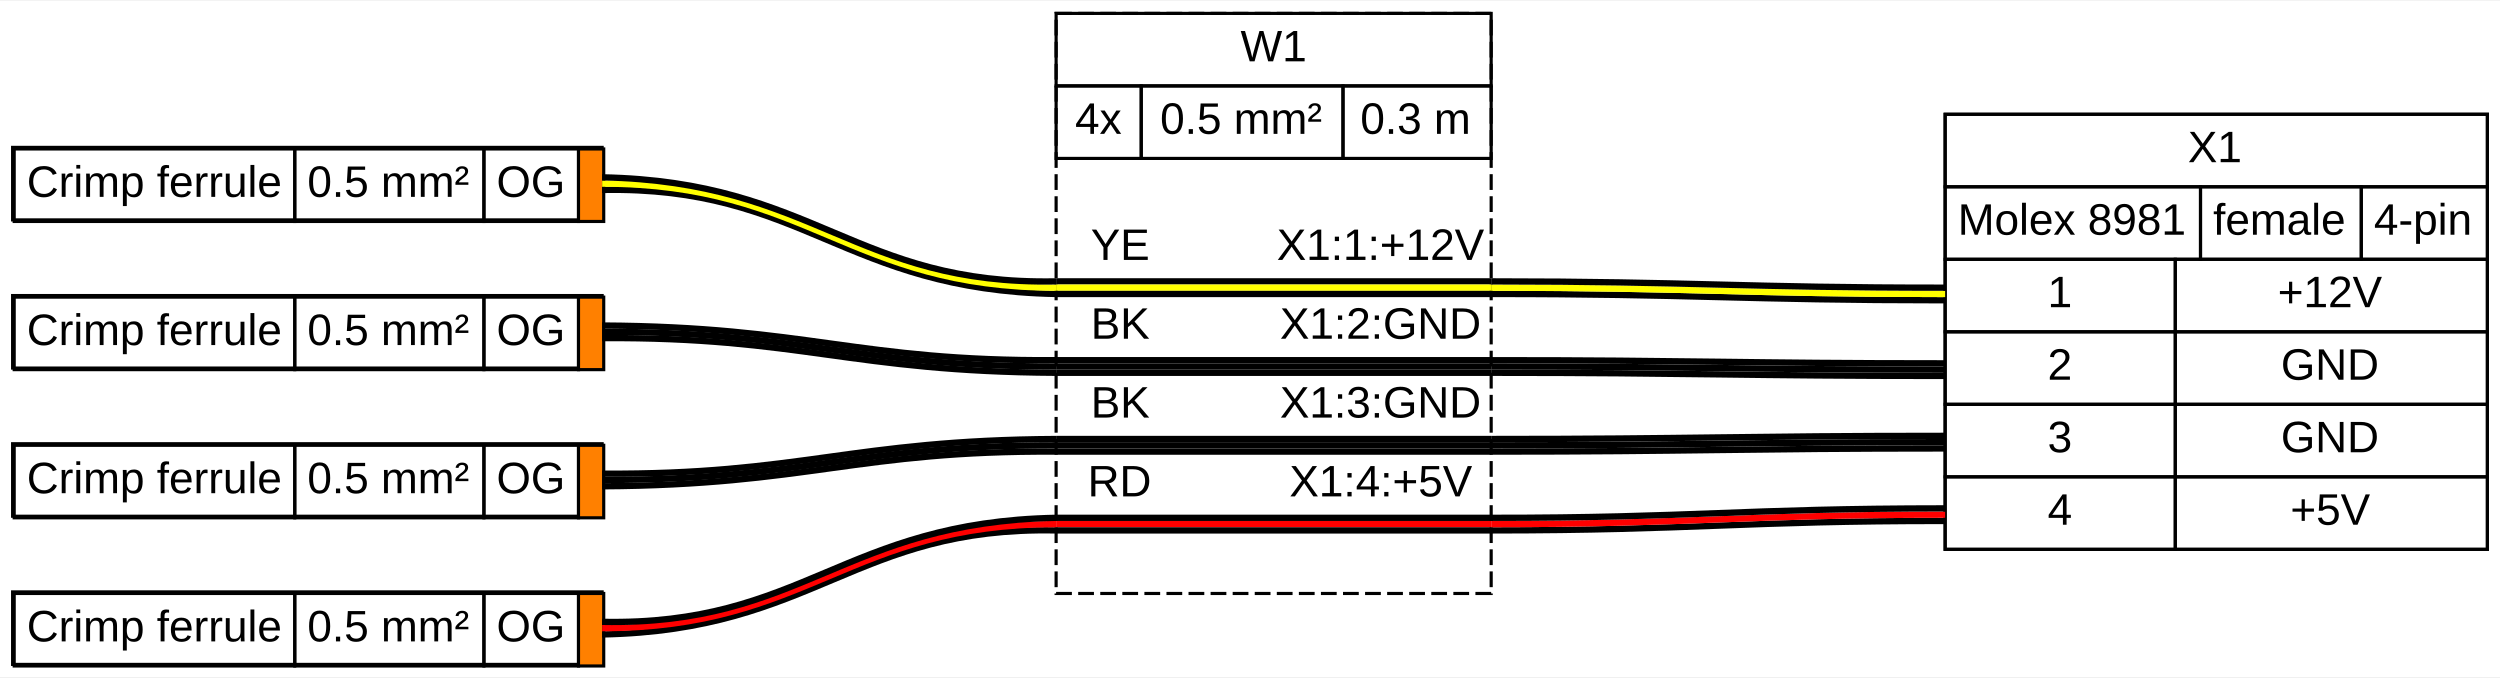
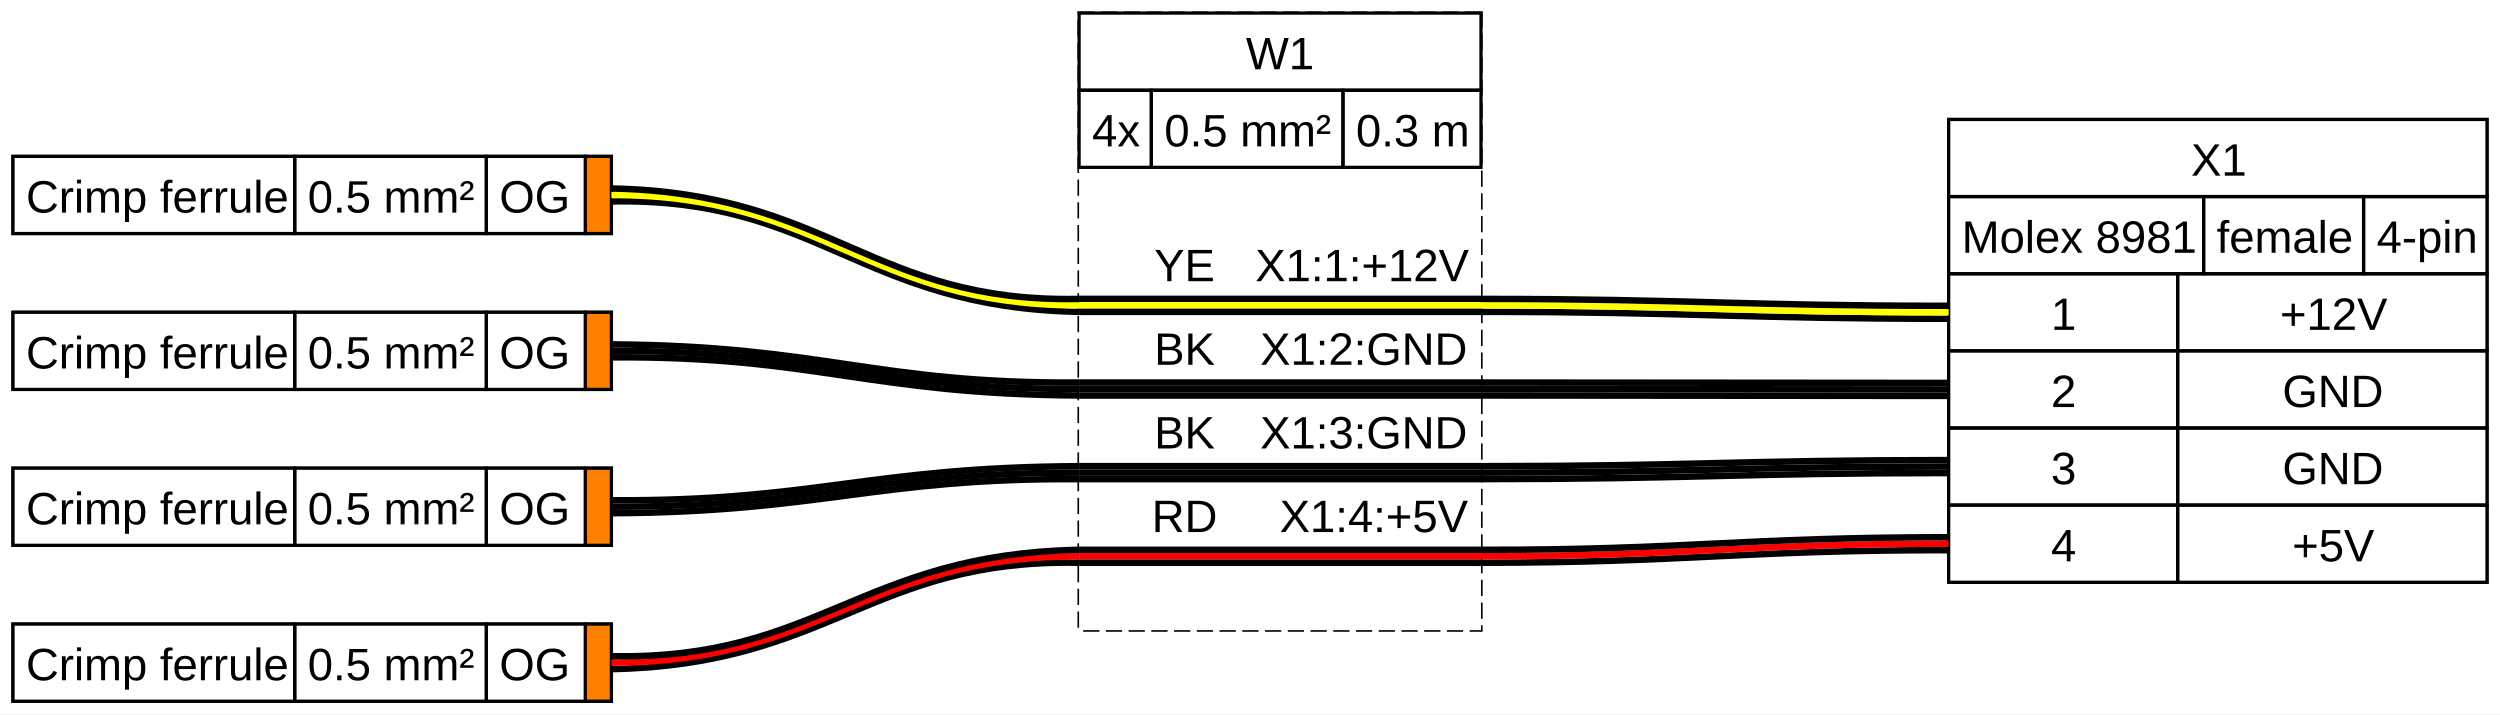
- <svg xmlns="http://www.w3.org/2000/svg" width="793pt" height="215pt" viewBox="0.00 0.00 793.00 214.50">
-   <g id="graph0" class="graph" transform="scale(1 1) rotate(0) translate(4 210.5)">
-     <polygon fill="#ffffff" stroke="transparent" points="-4,4 -4,-210.5 789,-210.5 789,4 -4,4" />
+ <svg xmlns="http://www.w3.org/2000/svg" width="770pt" height="220pt" viewBox="0.00 0.00 769.75 219.88">
+   <g id="graph0" class="graph" transform="scale(1 1) rotate(0) translate(4 215.88)">
+     <polygon fill="#ffffff" stroke="none" points="-4,4 -4,-215.88 765.75,-215.88 765.75,4 -4,4" />
    <g id="node1" class="node">
-       <polygon fill="#ffffff" stroke="black" points="187,-164 0,-164 0,-141 187,-141 187,-164" />
-       <polygon fill="none" stroke="black" points="0.5,-140.5 0.5,-163.5 89.5,-163.5 89.5,-140.5 0.5,-140.5" />
-       <text text-anchor="start" x="4.5" y="-148.3" font-family="arial" font-size="14.00">Crimp ferrule</text>
-       <polygon fill="none" stroke="black" points="89.5,-140.5 89.5,-163.5 149.5,-163.5 149.5,-140.5 89.5,-140.5" />
-       <text text-anchor="start" x="93.5" y="-148.3" font-family="arial" font-size="14.00">0.5 mm²</text>
-       <polygon fill="none" stroke="black" points="149.5,-140.5 149.5,-163.5 179.5,-163.5 179.5,-140.5 149.5,-140.5" />
-       <text text-anchor="start" x="153.5" y="-148.3" font-family="arial" font-size="14.00">OG</text>
-       <polygon fill="#ff8000" stroke="transparent" points="179.5,-140.5 179.5,-163.5 187.5,-163.5 187.5,-140.5 179.5,-140.5" />
-       <polygon fill="none" stroke="black" points="179.5,-140.5 179.5,-163.5 187.5,-163.5 187.5,-140.5 179.5,-140.5" />
+       <polygon fill="#ffffff" stroke="black" points="184.25,-167.75 0,-167.75 0,-144 184.25,-144 184.25,-167.75" />
+       <polygon fill="#ffffff" stroke="none" points="0,-144 0,-167.75 184.25,-167.75 184.25,-144 0,-144" />
+       <polygon fill="none" stroke="black" points="0,-144 0,-167.75 86.75,-167.75 86.75,-144 0,-144" />
+       <text text-anchor="start" x="4" y="-150.45" font-family="arial" font-size="14.00">Crimp ferrule</text>
+       <polygon fill="none" stroke="black" points="86.75,-144 86.75,-167.75 145.75,-167.75 145.75,-144 86.75,-144" />
+       <text text-anchor="start" x="90.75" y="-150.45" font-family="arial" font-size="14.00">0.5 mm²</text>
+       <polygon fill="none" stroke="black" points="145.75,-144 145.75,-167.75 176.25,-167.75 176.25,-144 145.75,-144" />
+       <text text-anchor="start" x="149.75" y="-150.45" font-family="arial" font-size="14.00">OG</text>
+       <polygon fill="#ff8000" stroke="none" points="176.25,-144 176.25,-167.75 184.25,-167.75 184.25,-144 176.25,-144" />
+       <polygon fill="none" stroke="black" points="176.25,-144 176.25,-167.75 184.25,-167.75 184.25,-144 176.25,-144" />
    </g>
    <g id="node6" class="node">
-       <polygon fill="#ffffff" stroke="black" stroke-dasharray="5,2" points="469,-206.5 331,-206.5 331,-22.5 469,-22.5 469,-206.5" />
-       <polygon fill="none" stroke="black" points="331,-183.5 331,-206.5 469,-206.5 469,-183.5 331,-183.5" />
-       <text text-anchor="start" x="389.5" y="-191.3" font-family="arial" font-size="14.00">W1</text>
-       <polygon fill="none" stroke="black" points="331,-160.5 331,-183.5 358,-183.5 358,-160.5 331,-160.5" />
-       <text text-anchor="start" x="337" y="-168.3" font-family="arial" font-size="14.00">4x</text>
-       <polygon fill="none" stroke="black" points="358,-160.5 358,-183.5 422,-183.5 422,-160.5 358,-160.5" />
-       <text text-anchor="start" x="364" y="-168.3" font-family="arial" font-size="14.00">0.5 mm²</text>
-       <polygon fill="none" stroke="black" points="422,-160.5 422,-183.5 469,-183.5 469,-160.5 422,-160.5" />
-       <text text-anchor="start" x="427.5" y="-168.3" font-family="arial" font-size="14.00">0.3 m</text>
-       <text text-anchor="start" x="333" y="-147.3" font-family="arial" font-size="14.00"> </text>
-       <text text-anchor="start" x="342" y="-128.3" font-family="arial" font-size="14.00">     YE    </text>
-       <text text-anchor="start" x="401" y="-128.3" font-family="arial" font-size="14.00">X1:1:+12V</text>
-       <polygon fill="#000000" stroke="transparent" points="331,-120.5 331,-122.5 469,-122.5 469,-120.5 331,-120.5" />
-       <polygon fill="#ffff00" stroke="transparent" points="331,-118.5 331,-120.5 469,-120.5 469,-118.5 331,-118.5" />
-       <polygon fill="#000000" stroke="transparent" points="331,-116.5 331,-118.5 469,-118.5 469,-116.5 331,-116.5" />
-       <text text-anchor="start" x="342" y="-103.3" font-family="arial" font-size="14.00">     BK    </text>
-       <text text-anchor="start" x="402" y="-103.3" font-family="arial" font-size="14.00">X1:2:GND</text>
-       <polygon fill="#000000" stroke="transparent" points="331,-95.5 331,-97.5 469,-97.5 469,-95.5 331,-95.5" />
-       <polygon fill="#000000" stroke="transparent" points="331,-93.5 331,-95.5 469,-95.5 469,-93.5 331,-93.5" />
-       <polygon fill="#000000" stroke="transparent" points="331,-91.5 331,-93.5 469,-93.5 469,-91.5 331,-91.5" />
-       <text text-anchor="start" x="342" y="-78.3" font-family="arial" font-size="14.00">     BK    </text>
-       <text text-anchor="start" x="402" y="-78.3" font-family="arial" font-size="14.00">X1:3:GND</text>
-       <polygon fill="#000000" stroke="transparent" points="331,-70.5 331,-72.5 469,-72.5 469,-70.5 331,-70.5" />
-       <polygon fill="#000000" stroke="transparent" points="331,-68.5 331,-70.5 469,-70.5 469,-68.5 331,-68.5" />
-       <polygon fill="#000000" stroke="transparent" points="331,-66.5 331,-68.5 469,-68.5 469,-66.5 331,-66.5" />
-       <text text-anchor="start" x="341" y="-53.3" font-family="arial" font-size="14.00">     RD    </text>
-       <text text-anchor="start" x="405" y="-53.3" font-family="arial" font-size="14.00">X1:4:+5V</text>
-       <polygon fill="#000000" stroke="transparent" points="331,-45.5 331,-47.5 469,-47.5 469,-45.5 331,-45.5" />
-       <polygon fill="#ff0000" stroke="transparent" points="331,-43.5 331,-45.5 469,-45.5 469,-43.5 331,-43.5" />
-       <polygon fill="#000000" stroke="transparent" points="331,-41.5 331,-43.5 469,-43.5 469,-41.5 331,-41.5" />
-       <text text-anchor="start" x="333" y="-28.3" font-family="arial" font-size="14.00"> </text>
+       <polygon fill="#ffffff" stroke="black" stroke-dasharray="5,2" points="452,-211.88 328.25,-211.88 328.25,-21.88 452,-21.88 452,-211.88" />
+       <polygon fill="#ffffff" stroke="none" points="328.25,-21.88 328.25,-211.88 452,-211.88 452,-21.88 328.25,-21.88" />
+       <polygon fill="none" stroke="black" points="328.25,-188.12 328.25,-211.88 452,-211.88 452,-188.12 328.25,-188.12" />
+       <text text-anchor="start" x="379.62" y="-194.57" font-family="arial" font-size="14.00">W1</text>
+       <polygon fill="none" stroke="black" points="328.25,-164.38 328.25,-188.12 350.5,-188.12 350.5,-164.38 328.25,-164.38" />
+       <text text-anchor="start" x="332.25" y="-170.82" font-family="arial" font-size="14.00">4x</text>
+       <polygon fill="none" stroke="black" points="350.5,-164.38 350.5,-188.12 409.5,-188.12 409.5,-164.38 350.5,-164.38" />
+       <text text-anchor="start" x="354.5" y="-170.82" font-family="arial" font-size="14.00">0.5 mm²</text>
+       <polygon fill="none" stroke="black" points="409.5,-164.38 409.5,-188.12 452,-188.12 452,-164.38 409.5,-164.38" />
+       <text text-anchor="start" x="413.5" y="-170.82" font-family="arial" font-size="14.00">0.3 m</text>
+       <text text-anchor="start" x="330.38" y="-149.07" font-family="arial" font-size="14.00"> </text>
+       <text text-anchor="start" x="330.25" y="-129.32" font-family="arial" font-size="14.00"> </text>
+       <text text-anchor="start" x="338.38" y="-129.32" font-family="arial" font-size="14.00"> </text>
+       <text text-anchor="start" x="351.38" y="-129.32" font-family="arial" font-size="14.00">YE</text>
+       <text text-anchor="start" x="374.38" y="-129.32" font-family="arial" font-size="14.00"> </text>
+       <text text-anchor="start" x="382.5" y="-129.32" font-family="arial" font-size="14.00">X1:1:+12V </text>
+       <polygon fill="#000000" stroke="none" points="328.25,-122.88 328.25,-124.88 452,-124.88 452,-122.88 328.25,-122.88" />
+       <polygon fill="#ffff00" stroke="none" points="328.25,-120.88 328.25,-122.88 452,-122.88 452,-120.88 328.25,-120.88" />
+       <polygon fill="#000000" stroke="none" points="328.25,-118.88 328.25,-120.88 452,-120.88 452,-118.88 328.25,-118.88" />
+       <text text-anchor="start" x="330.25" y="-103.58" font-family="arial" font-size="14.00"> </text>
+       <text text-anchor="start" x="338.38" y="-103.58" font-family="arial" font-size="14.00"> </text>
+       <text text-anchor="start" x="351.38" y="-103.58" font-family="arial" font-size="14.00">BK</text>
+       <text text-anchor="start" x="374.38" y="-103.58" font-family="arial" font-size="14.00"> </text>
+       <text text-anchor="start" x="384" y="-103.58" font-family="arial" font-size="14.00">X1:2:GND </text>
+       <polygon fill="#000000" stroke="none" points="328.25,-97.12 328.25,-99.12 452,-99.12 452,-97.12 328.25,-97.12" />
+       <polygon fill="#000000" stroke="none" points="328.25,-95.12 328.25,-97.12 452,-97.12 452,-95.12 328.25,-95.12" />
+       <polygon fill="#000000" stroke="none" points="328.25,-93.12 328.25,-95.12 452,-95.12 452,-93.12 328.25,-93.12" />
+       <text text-anchor="start" x="330.25" y="-77.83" font-family="arial" font-size="14.00"> </text>
+       <text text-anchor="start" x="338.38" y="-77.83" font-family="arial" font-size="14.00"> </text>
+       <text text-anchor="start" x="351.38" y="-77.83" font-family="arial" font-size="14.00">BK</text>
+       <text text-anchor="start" x="374.38" y="-77.83" font-family="arial" font-size="14.00"> </text>
+       <text text-anchor="start" x="384" y="-77.83" font-family="arial" font-size="14.00">X1:3:GND </text>
+       <polygon fill="#000000" stroke="none" points="328.25,-71.38 328.25,-73.38 452,-73.38 452,-71.38 328.25,-71.38" />
+       <polygon fill="#000000" stroke="none" points="328.25,-69.38 328.25,-71.38 452,-71.38 452,-69.38 328.25,-69.38" />
+       <polygon fill="#000000" stroke="none" points="328.25,-67.38 328.25,-69.38 452,-69.38 452,-67.38 328.25,-67.38" />
+       <text text-anchor="start" x="330.25" y="-52.08" font-family="arial" font-size="14.00"> </text>
+       <text text-anchor="start" x="338.38" y="-52.08" font-family="arial" font-size="14.00"> </text>
+       <text text-anchor="start" x="350.62" y="-52.08" font-family="arial" font-size="14.00">RD</text>
+       <text text-anchor="start" x="374.38" y="-52.08" font-family="arial" font-size="14.00"> </text>
+       <text text-anchor="start" x="390" y="-52.08" font-family="arial" font-size="14.00">X1:4:+5V </text>
+       <polygon fill="#000000" stroke="none" points="328.25,-45.62 328.25,-47.62 452,-47.62 452,-45.62 328.25,-45.62" />
+       <polygon fill="#ff0000" stroke="none" points="328.25,-43.62 328.25,-45.62 452,-45.62 452,-43.62 328.25,-43.62" />
+       <polygon fill="#000000" stroke="none" points="328.25,-41.62 328.25,-43.62 452,-43.62 452,-41.62 328.25,-41.62" />
+       <text text-anchor="start" x="330.38" y="-26.32" font-family="arial" font-size="14.00"> </text>
    </g>
    <g id="edge1" class="edge">
-       <path fill="none" stroke="#000000" stroke-width="2" d="M187,-150.5C250.79,-151.78 263.47,-118.78 331,-117.5" />
-       <path fill="none" stroke="#ffff00" stroke-width="2" d="M187,-152.5C252.66,-152.5 265.34,-119.5 331,-119.5" />
-       <path fill="none" stroke="#000000" stroke-width="2" d="M187,-154.5C254.53,-153.22 267.21,-120.22 331,-121.5" />
+       <path fill="none" stroke="#000000" stroke-width="2" d="M184.25,-153.88C248.13,-155.19 260.61,-121.19 328.25,-119.88" />
+       <path fill="none" stroke="#ffff00" stroke-width="2" d="M184.25,-155.87C250.01,-155.87 262.49,-121.88 328.25,-121.88" />
+       <path fill="none" stroke="#000000" stroke-width="2" d="M184.25,-157.87C251.89,-156.56 264.37,-122.56 328.25,-123.87" />
    </g>
    <g id="node2" class="node">
-       <polygon fill="#ffffff" stroke="black" points="187,-117 0,-117 0,-94 187,-94 187,-117" />
-       <polygon fill="none" stroke="black" points="0.5,-93.5 0.5,-116.5 89.5,-116.5 89.5,-93.5 0.5,-93.5" />
-       <text text-anchor="start" x="4.5" y="-101.3" font-family="arial" font-size="14.00">Crimp ferrule</text>
-       <polygon fill="none" stroke="black" points="89.5,-93.5 89.5,-116.5 149.5,-116.5 149.5,-93.5 89.5,-93.5" />
-       <text text-anchor="start" x="93.5" y="-101.3" font-family="arial" font-size="14.00">0.5 mm²</text>
-       <polygon fill="none" stroke="black" points="149.5,-93.5 149.5,-116.5 179.5,-116.5 179.5,-93.5 149.5,-93.5" />
-       <text text-anchor="start" x="153.5" y="-101.3" font-family="arial" font-size="14.00">OG</text>
-       <polygon fill="#ff8000" stroke="transparent" points="179.5,-93.5 179.5,-116.5 187.5,-116.5 187.5,-93.5 179.5,-93.5" />
-       <polygon fill="none" stroke="black" points="179.5,-93.5 179.5,-116.5 187.5,-116.5 187.5,-93.5 179.5,-93.5" />
+       <polygon fill="#ffffff" stroke="black" points="184.25,-119.75 0,-119.75 0,-96 184.25,-96 184.25,-119.75" />
+       <polygon fill="#ffffff" stroke="none" points="0,-96 0,-119.75 184.25,-119.75 184.25,-96 0,-96" />
+       <polygon fill="none" stroke="black" points="0,-96 0,-119.75 86.75,-119.75 86.75,-96 0,-96" />
+       <text text-anchor="start" x="4" y="-102.45" font-family="arial" font-size="14.00">Crimp ferrule</text>
+       <polygon fill="none" stroke="black" points="86.75,-96 86.75,-119.75 145.75,-119.75 145.75,-96 86.75,-96" />
+       <text text-anchor="start" x="90.75" y="-102.45" font-family="arial" font-size="14.00">0.5 mm²</text>
+       <polygon fill="none" stroke="black" points="145.75,-96 145.75,-119.75 176.25,-119.75 176.25,-96 145.75,-96" />
+       <text text-anchor="start" x="149.75" y="-102.45" font-family="arial" font-size="14.00">OG</text>
+       <polygon fill="#ff8000" stroke="none" points="176.25,-96 176.25,-119.75 184.25,-119.75 184.25,-96 176.25,-96" />
+       <polygon fill="none" stroke="black" points="176.25,-96 176.25,-119.75 184.25,-119.75 184.25,-96 176.25,-96" />
    </g>
    <g id="edge3" class="edge">
-       <path fill="none" stroke="#000000" stroke-width="2" d="M187,-103.5C250.04,-103.86 265.66,-92.86 331,-92.5" />
-       <path fill="none" stroke="#000000" stroke-width="2" d="M187,-105.5C251.19,-105.5 266.81,-94.5 331,-94.5" />
-       <path fill="none" stroke="#000000" stroke-width="2" d="M187,-107.5C252.34,-107.14 267.96,-96.14 331,-96.5" />
+       <path fill="none" stroke="#000000" stroke-width="2" d="M184.25,-105.88C247.26,-106.28 262.83,-94.53 328.25,-94.13" />
+       <path fill="none" stroke="#000000" stroke-width="2" d="M184.25,-107.88C248.46,-107.88 264.04,-96.12 328.25,-96.12" />
+       <path fill="none" stroke="#000000" stroke-width="2" d="M184.25,-109.87C249.67,-109.47 265.24,-97.72 328.25,-98.12" />
    </g>
    <g id="node3" class="node">
-       <polygon fill="#ffffff" stroke="black" points="187,-70 0,-70 0,-47 187,-47 187,-70" />
-       <polygon fill="none" stroke="black" points="0.5,-46.5 0.5,-69.5 89.5,-69.5 89.5,-46.5 0.5,-46.5" />
-       <text text-anchor="start" x="4.5" y="-54.3" font-family="arial" font-size="14.00">Crimp ferrule</text>
-       <polygon fill="none" stroke="black" points="89.5,-46.5 89.5,-69.5 149.5,-69.5 149.5,-46.5 89.5,-46.5" />
-       <text text-anchor="start" x="93.5" y="-54.3" font-family="arial" font-size="14.00">0.5 mm²</text>
-       <polygon fill="none" stroke="black" points="149.5,-46.5 149.5,-69.5 179.5,-69.5 179.5,-46.5 149.5,-46.5" />
-       <text text-anchor="start" x="153.5" y="-54.3" font-family="arial" font-size="14.00">OG</text>
-       <polygon fill="#ff8000" stroke="transparent" points="179.5,-46.5 179.5,-69.5 187.5,-69.5 187.5,-46.5 179.5,-46.5" />
-       <polygon fill="none" stroke="black" points="179.5,-46.5 179.5,-69.5 187.5,-69.5 187.5,-46.5 179.5,-46.5" />
+       <polygon fill="#ffffff" stroke="black" points="184.25,-71.75 0,-71.75 0,-48 184.25,-48 184.25,-71.75" />
+       <polygon fill="#ffffff" stroke="none" points="0,-48 0,-71.75 184.25,-71.75 184.25,-48 0,-48" />
+       <polygon fill="none" stroke="black" points="0,-48 0,-71.75 86.75,-71.75 86.75,-48 0,-48" />
+       <text text-anchor="start" x="4" y="-54.45" font-family="arial" font-size="14.00">Crimp ferrule</text>
+       <polygon fill="none" stroke="black" points="86.75,-48 86.75,-71.75 145.75,-71.75 145.75,-48 86.75,-48" />
+       <text text-anchor="start" x="90.75" y="-54.45" font-family="arial" font-size="14.00">0.5 mm²</text>
+       <polygon fill="none" stroke="black" points="145.75,-48 145.75,-71.75 176.25,-71.75 176.25,-48 145.75,-48" />
+       <text text-anchor="start" x="149.75" y="-54.45" font-family="arial" font-size="14.00">OG</text>
+       <polygon fill="#ff8000" stroke="none" points="176.25,-48 176.25,-71.75 184.25,-71.75 184.25,-48 176.25,-48" />
+       <polygon fill="none" stroke="black" points="176.25,-48 176.25,-71.75 184.25,-71.75 184.25,-48 176.25,-48" />
    </g>
    <g id="edge5" class="edge">
-       <path fill="none" stroke="#000000" stroke-width="2" d="M187,-56.5C252.34,-56.86 267.96,-67.86 331,-67.5" />
-       <path fill="none" stroke="#000000" stroke-width="2" d="M187,-58.5C251.19,-58.5 266.81,-69.5 331,-69.5" />
-       <path fill="none" stroke="#000000" stroke-width="2" d="M187,-60.5C250.04,-60.14 265.66,-71.14 331,-71.5" />
+       <path fill="none" stroke="#000000" stroke-width="2" d="M184.25,-57.88C249.53,-58.21 265.19,-68.71 328.25,-68.38" />
+       <path fill="none" stroke="#000000" stroke-width="2" d="M184.25,-59.88C248.42,-59.88 264.08,-70.38 328.25,-70.38" />
+       <path fill="none" stroke="#000000" stroke-width="2" d="M184.25,-61.87C247.31,-61.54 262.97,-72.04 328.25,-72.37" />
    </g>
    <g id="node4" class="node">
-       <polygon fill="#ffffff" stroke="black" points="187,-23 0,-23 0,0 187,0 187,-23" />
-       <polygon fill="none" stroke="black" points="0.5,0.5 0.5,-22.5 89.5,-22.5 89.5,0.5 0.5,0.5" />
-       <text text-anchor="start" x="4.5" y="-7.3" font-family="arial" font-size="14.00">Crimp ferrule</text>
-       <polygon fill="none" stroke="black" points="89.5,0.5 89.5,-22.5 149.5,-22.5 149.5,0.5 89.5,0.5" />
-       <text text-anchor="start" x="93.5" y="-7.3" font-family="arial" font-size="14.00">0.5 mm²</text>
-       <polygon fill="none" stroke="black" points="149.5,0.5 149.5,-22.5 179.5,-22.5 179.5,0.5 149.5,0.5" />
-       <text text-anchor="start" x="153.5" y="-7.3" font-family="arial" font-size="14.00">OG</text>
-       <polygon fill="#ff8000" stroke="transparent" points="179.5,0.5 179.5,-22.5 187.5,-22.5 187.5,0.5 179.5,0.5" />
-       <polygon fill="none" stroke="black" points="179.5,0.5 179.5,-22.5 187.5,-22.5 187.5,0.5 179.5,0.5" />
+       <polygon fill="#ffffff" stroke="black" points="184.25,-23.75 0,-23.75 0,0 184.25,0 184.25,-23.75" />
+       <polygon fill="#ffffff" stroke="none" points="0,0 0,-23.75 184.25,-23.75 184.25,0 0,0" />
+       <polygon fill="none" stroke="black" points="0,0 0,-23.75 86.75,-23.75 86.75,0 0,0" />
+       <text text-anchor="start" x="4" y="-6.45" font-family="arial" font-size="14.00">Crimp ferrule</text>
+       <polygon fill="none" stroke="black" points="86.75,0 86.75,-23.75 145.75,-23.75 145.75,0 86.75,0" />
+       <text text-anchor="start" x="90.75" y="-6.45" font-family="arial" font-size="14.00">0.5 mm²</text>
+       <polygon fill="none" stroke="black" points="145.75,0 145.75,-23.75 176.25,-23.75 176.25,0 145.75,0" />
+       <text text-anchor="start" x="149.75" y="-6.45" font-family="arial" font-size="14.00">OG</text>
+       <polygon fill="#ff8000" stroke="none" points="176.25,0 176.25,-23.75 184.25,-23.75 184.25,0 176.25,0" />
+       <polygon fill="none" stroke="black" points="176.25,0 176.25,-23.75 184.25,-23.75 184.25,0 176.25,0" />
    </g>
    <g id="edge7" class="edge">
-       <path fill="none" stroke="#000000" stroke-width="2" d="M187,-9.5C254.53,-10.78 267.21,-43.78 331,-42.5" />
-       <path fill="none" stroke="#ff0000" stroke-width="2" d="M187,-11.5C252.66,-11.5 265.34,-44.5 331,-44.5" />
-       <path fill="none" stroke="#000000" stroke-width="2" d="M187,-13.5C250.79,-12.22 263.47,-45.22 331,-46.5" />
+       <path fill="none" stroke="#000000" stroke-width="2" d="M184.25,-9.88C251.75,-11.15 264.48,-43.9 328.25,-42.63" />
+       <path fill="none" stroke="#ff0000" stroke-width="2" d="M184.25,-11.88C249.88,-11.88 262.62,-44.63 328.25,-44.62" />
+       <path fill="none" stroke="#000000" stroke-width="2" d="M184.25,-13.87C248.02,-12.6 260.75,-45.35 328.25,-46.62" />
    </g>
    <g id="node5" class="node">
-       <polygon fill="#ffffff" stroke="black" points="785,-174.5 613,-174.5 613,-36.5 785,-36.5 785,-174.5" />
-       <polygon fill="none" stroke="black" points="613,-151.5 613,-174.5 785,-174.5 785,-151.5 613,-151.5" />
-       <text text-anchor="start" x="690" y="-159.3" font-family="arial" font-size="14.00">X1</text>
-       <polygon fill="none" stroke="black" points="613,-128.5 613,-151.5 694,-151.5 694,-128.5 613,-128.5" />
-       <text text-anchor="start" x="617" y="-136.3" font-family="arial" font-size="14.00">Molex 8981</text>
-       <polygon fill="none" stroke="black" points="694,-128.5 694,-151.5 745,-151.5 745,-128.5 694,-128.5" />
-       <text text-anchor="start" x="698" y="-136.3" font-family="arial" font-size="14.00">female</text>
-       <polygon fill="none" stroke="black" points="745,-128.5 745,-151.5 785,-151.5 785,-128.5 745,-128.5" />
-       <text text-anchor="start" x="749" y="-136.3" font-family="arial" font-size="14.00">4-pin</text>
-       <polygon fill="none" stroke="black" points="613,-105.5 613,-128.5 686,-128.5 686,-105.5 613,-105.5" />
-       <text text-anchor="start" x="645.5" y="-113.3" font-family="arial" font-size="14.00">1</text>
-       <polygon fill="none" stroke="black" points="686,-105.5 686,-128.5 785,-128.5 785,-105.5 686,-105.5" />
-       <text text-anchor="start" x="718.5" y="-113.3" font-family="arial" font-size="14.00">+12V</text>
-       <polygon fill="none" stroke="black" points="613,-82.5 613,-105.5 686,-105.5 686,-82.5 613,-82.5" />
-       <text text-anchor="start" x="645.5" y="-90.3" font-family="arial" font-size="14.00">2</text>
-       <polygon fill="none" stroke="black" points="686,-82.5 686,-105.5 785,-105.5 785,-82.5 686,-82.5" />
-       <text text-anchor="start" x="719.5" y="-90.3" font-family="arial" font-size="14.00">GND</text>
-       <polygon fill="none" stroke="black" points="613,-59.5 613,-82.5 686,-82.5 686,-59.5 613,-59.5" />
-       <text text-anchor="start" x="645.5" y="-67.3" font-family="arial" font-size="14.00">3</text>
-       <polygon fill="none" stroke="black" points="686,-59.5 686,-82.5 785,-82.5 785,-59.5 686,-59.5" />
-       <text text-anchor="start" x="719.5" y="-67.3" font-family="arial" font-size="14.00">GND</text>
-       <polygon fill="none" stroke="black" points="613,-36.5 613,-59.5 686,-59.5 686,-36.5 613,-36.5" />
-       <text text-anchor="start" x="645.5" y="-44.3" font-family="arial" font-size="14.00">4</text>
-       <polygon fill="none" stroke="black" points="686,-36.5 686,-59.5 785,-59.5 785,-36.5 686,-36.5" />
-       <text text-anchor="start" x="722.5" y="-44.3" font-family="arial" font-size="14.00">+5V</text>
+       <polygon fill="#ffffff" stroke="black" points="761.75,-179.12 596,-179.12 596,-36.62 761.75,-36.62 761.75,-179.12" />
+       <polygon fill="#ffffff" stroke="none" points="596,-36.62 596,-179.12 761.75,-179.12 761.75,-36.62 596,-36.62" />
+       <polygon fill="none" stroke="black" points="596,-155.38 596,-179.12 761.75,-179.12 761.75,-155.38 596,-155.38" />
+       <text text-anchor="start" x="670.62" y="-161.82" font-family="arial" font-size="14.00">X1</text>
+       <polygon fill="none" stroke="black" points="596,-131.62 596,-155.38 674.5,-155.38 674.5,-131.62 596,-131.62" />
+       <text text-anchor="start" x="600" y="-138.07" font-family="arial" font-size="14.00">Molex 8981</text>
+       <polygon fill="none" stroke="black" points="674.5,-131.62 674.5,-155.38 723.75,-155.38 723.75,-131.62 674.5,-131.62" />
+       <text text-anchor="start" x="678.5" y="-138.07" font-family="arial" font-size="14.00">female</text>
+       <polygon fill="none" stroke="black" points="723.75,-131.62 723.75,-155.38 761.75,-155.38 761.75,-131.62 723.75,-131.62" />
+       <text text-anchor="start" x="727.75" y="-138.07" font-family="arial" font-size="14.00">4-pin</text>
+       <polygon fill="none" stroke="black" points="596,-107.88 596,-131.62 666.5,-131.62 666.5,-107.88 596,-107.88" />
+       <text text-anchor="start" x="627.5" y="-114.33" font-family="arial" font-size="14.00">1</text>
+       <polygon fill="none" stroke="black" points="666.5,-107.88 666.5,-131.62 761.75,-131.62 761.75,-107.88 666.5,-107.88" />
+       <text text-anchor="start" x="698" y="-114.33" font-family="arial" font-size="14.00">+12V</text>
+       <polygon fill="none" stroke="black" points="596,-84.12 596,-107.88 666.5,-107.88 666.5,-84.12 596,-84.12" />
+       <text text-anchor="start" x="627.5" y="-90.58" font-family="arial" font-size="14.00">2</text>
+       <polygon fill="none" stroke="black" points="666.5,-84.12 666.5,-107.88 761.75,-107.88 761.75,-84.12 666.5,-84.12" />
+       <text text-anchor="start" x="698.75" y="-90.58" font-family="arial" font-size="14.00">GND</text>
+       <polygon fill="none" stroke="black" points="596,-60.38 596,-84.12 666.5,-84.12 666.5,-60.38 596,-60.38" />
+       <text text-anchor="start" x="627.5" y="-66.83" font-family="arial" font-size="14.00">3</text>
+       <polygon fill="none" stroke="black" points="666.5,-60.38 666.5,-84.12 761.75,-84.12 761.75,-60.38 666.5,-60.38" />
+       <text text-anchor="start" x="698.75" y="-66.83" font-family="arial" font-size="14.00">GND</text>
+       <polygon fill="none" stroke="black" points="596,-36.62 596,-60.38 666.5,-60.38 666.5,-36.62 596,-36.62" />
+       <text text-anchor="start" x="627.5" y="-43.08" font-family="arial" font-size="14.00">4</text>
+       <polygon fill="none" stroke="black" points="666.5,-36.62 666.5,-60.38 761.75,-60.38 761.75,-36.62 666.5,-36.62" />
+       <text text-anchor="start" x="701.75" y="-43.08" font-family="arial" font-size="14.00">+5V</text>
    </g>
    <g id="edge2" class="edge">
-       <path fill="none" stroke="#000000" stroke-width="2" d="M469,-117.5C532.76,-117.52 548.75,-115.52 613,-115.5" />
-       <path fill="none" stroke="#ffff00" stroke-width="2" d="M469,-119.5C533.01,-119.5 548.99,-117.5 613,-117.5" />
-       <path fill="none" stroke="#000000" stroke-width="2" d="M469,-121.5C533.25,-121.48 549.24,-119.48 613,-119.5" />
+       <path fill="none" stroke="#000000" stroke-width="2" d="M452,-119.88C515.74,-119.89 531.73,-117.77 596,-117.75" />
+       <path fill="none" stroke="#ffff00" stroke-width="2" d="M452,-121.88C516.01,-121.88 531.99,-119.75 596,-119.75" />
+       <path fill="none" stroke="#000000" stroke-width="2" d="M452,-123.87C516.27,-123.86 532.26,-121.73 596,-121.75" />
    </g>
    <g id="edge4" class="edge">
-       <path fill="none" stroke="#000000" stroke-width="2" d="M469,-92.5C532.88,-92.5 548.87,-91.5 613,-91.5" />
-       <path fill="none" stroke="#000000" stroke-width="2" d="M469,-94.5C533,-94.5 549,-93.5 613,-93.5" />
-       <path fill="none" stroke="#000000" stroke-width="2" d="M469,-96.5C533.13,-96.5 549.12,-95.5 613,-95.5" />
+       <path fill="none" stroke="#000000" stroke-width="2" d="M452,-94.13C515.98,-94.13 531.98,-94 596,-94" />
+       <path fill="none" stroke="#000000" stroke-width="2" d="M452,-96.12C516,-96.12 532,-96 596,-96" />
+       <path fill="none" stroke="#000000" stroke-width="2" d="M452,-98.12C516.02,-98.12 532.02,-98 596,-98" />
    </g>
    <g id="edge6" class="edge">
-       <path fill="none" stroke="#000000" stroke-width="2" d="M469,-67.5C533.13,-67.5 549.12,-68.5 613,-68.5" />
-       <path fill="none" stroke="#000000" stroke-width="2" d="M469,-69.5C533,-69.5 549,-70.5 613,-70.5" />
-       <path fill="none" stroke="#000000" stroke-width="2" d="M469,-71.5C532.88,-71.5 548.87,-72.5 613,-72.5" />
+       <path fill="none" stroke="#000000" stroke-width="2" d="M452,-68.38C516.24,-68.39 532.23,-70.26 596,-70.25" />
+       <path fill="none" stroke="#000000" stroke-width="2" d="M452,-70.37C516.01,-70.38 531.99,-72.25 596,-72.25" />
+       <path fill="none" stroke="#000000" stroke-width="2" d="M452,-72.37C515.77,-72.36 531.76,-74.24 596,-74.25" />
    </g>
    <g id="edge8" class="edge">
-       <path fill="none" stroke="#000000" stroke-width="2" d="M469,-42.5C533.38,-42.53 549.36,-45.53 613,-45.5" />
-       <path fill="none" stroke="#ff0000" stroke-width="2" d="M469,-44.5C533.01,-44.5 548.99,-47.5 613,-47.5" />
-       <path fill="none" stroke="#000000" stroke-width="2" d="M469,-46.5C532.64,-46.47 548.62,-49.47 613,-49.5" />
+       <path fill="none" stroke="#000000" stroke-width="2" d="M452,-42.63C516.5,-42.68 532.45,-46.56 596,-46.5" />
+       <path fill="none" stroke="#ff0000" stroke-width="2" d="M452,-44.63C516.02,-44.63 531.98,-48.5 596,-48.5" />
+       <path fill="none" stroke="#000000" stroke-width="2" d="M452,-46.62C515.55,-46.57 531.5,-50.44 596,-50.5" />
    </g>
  </g>
</svg>
